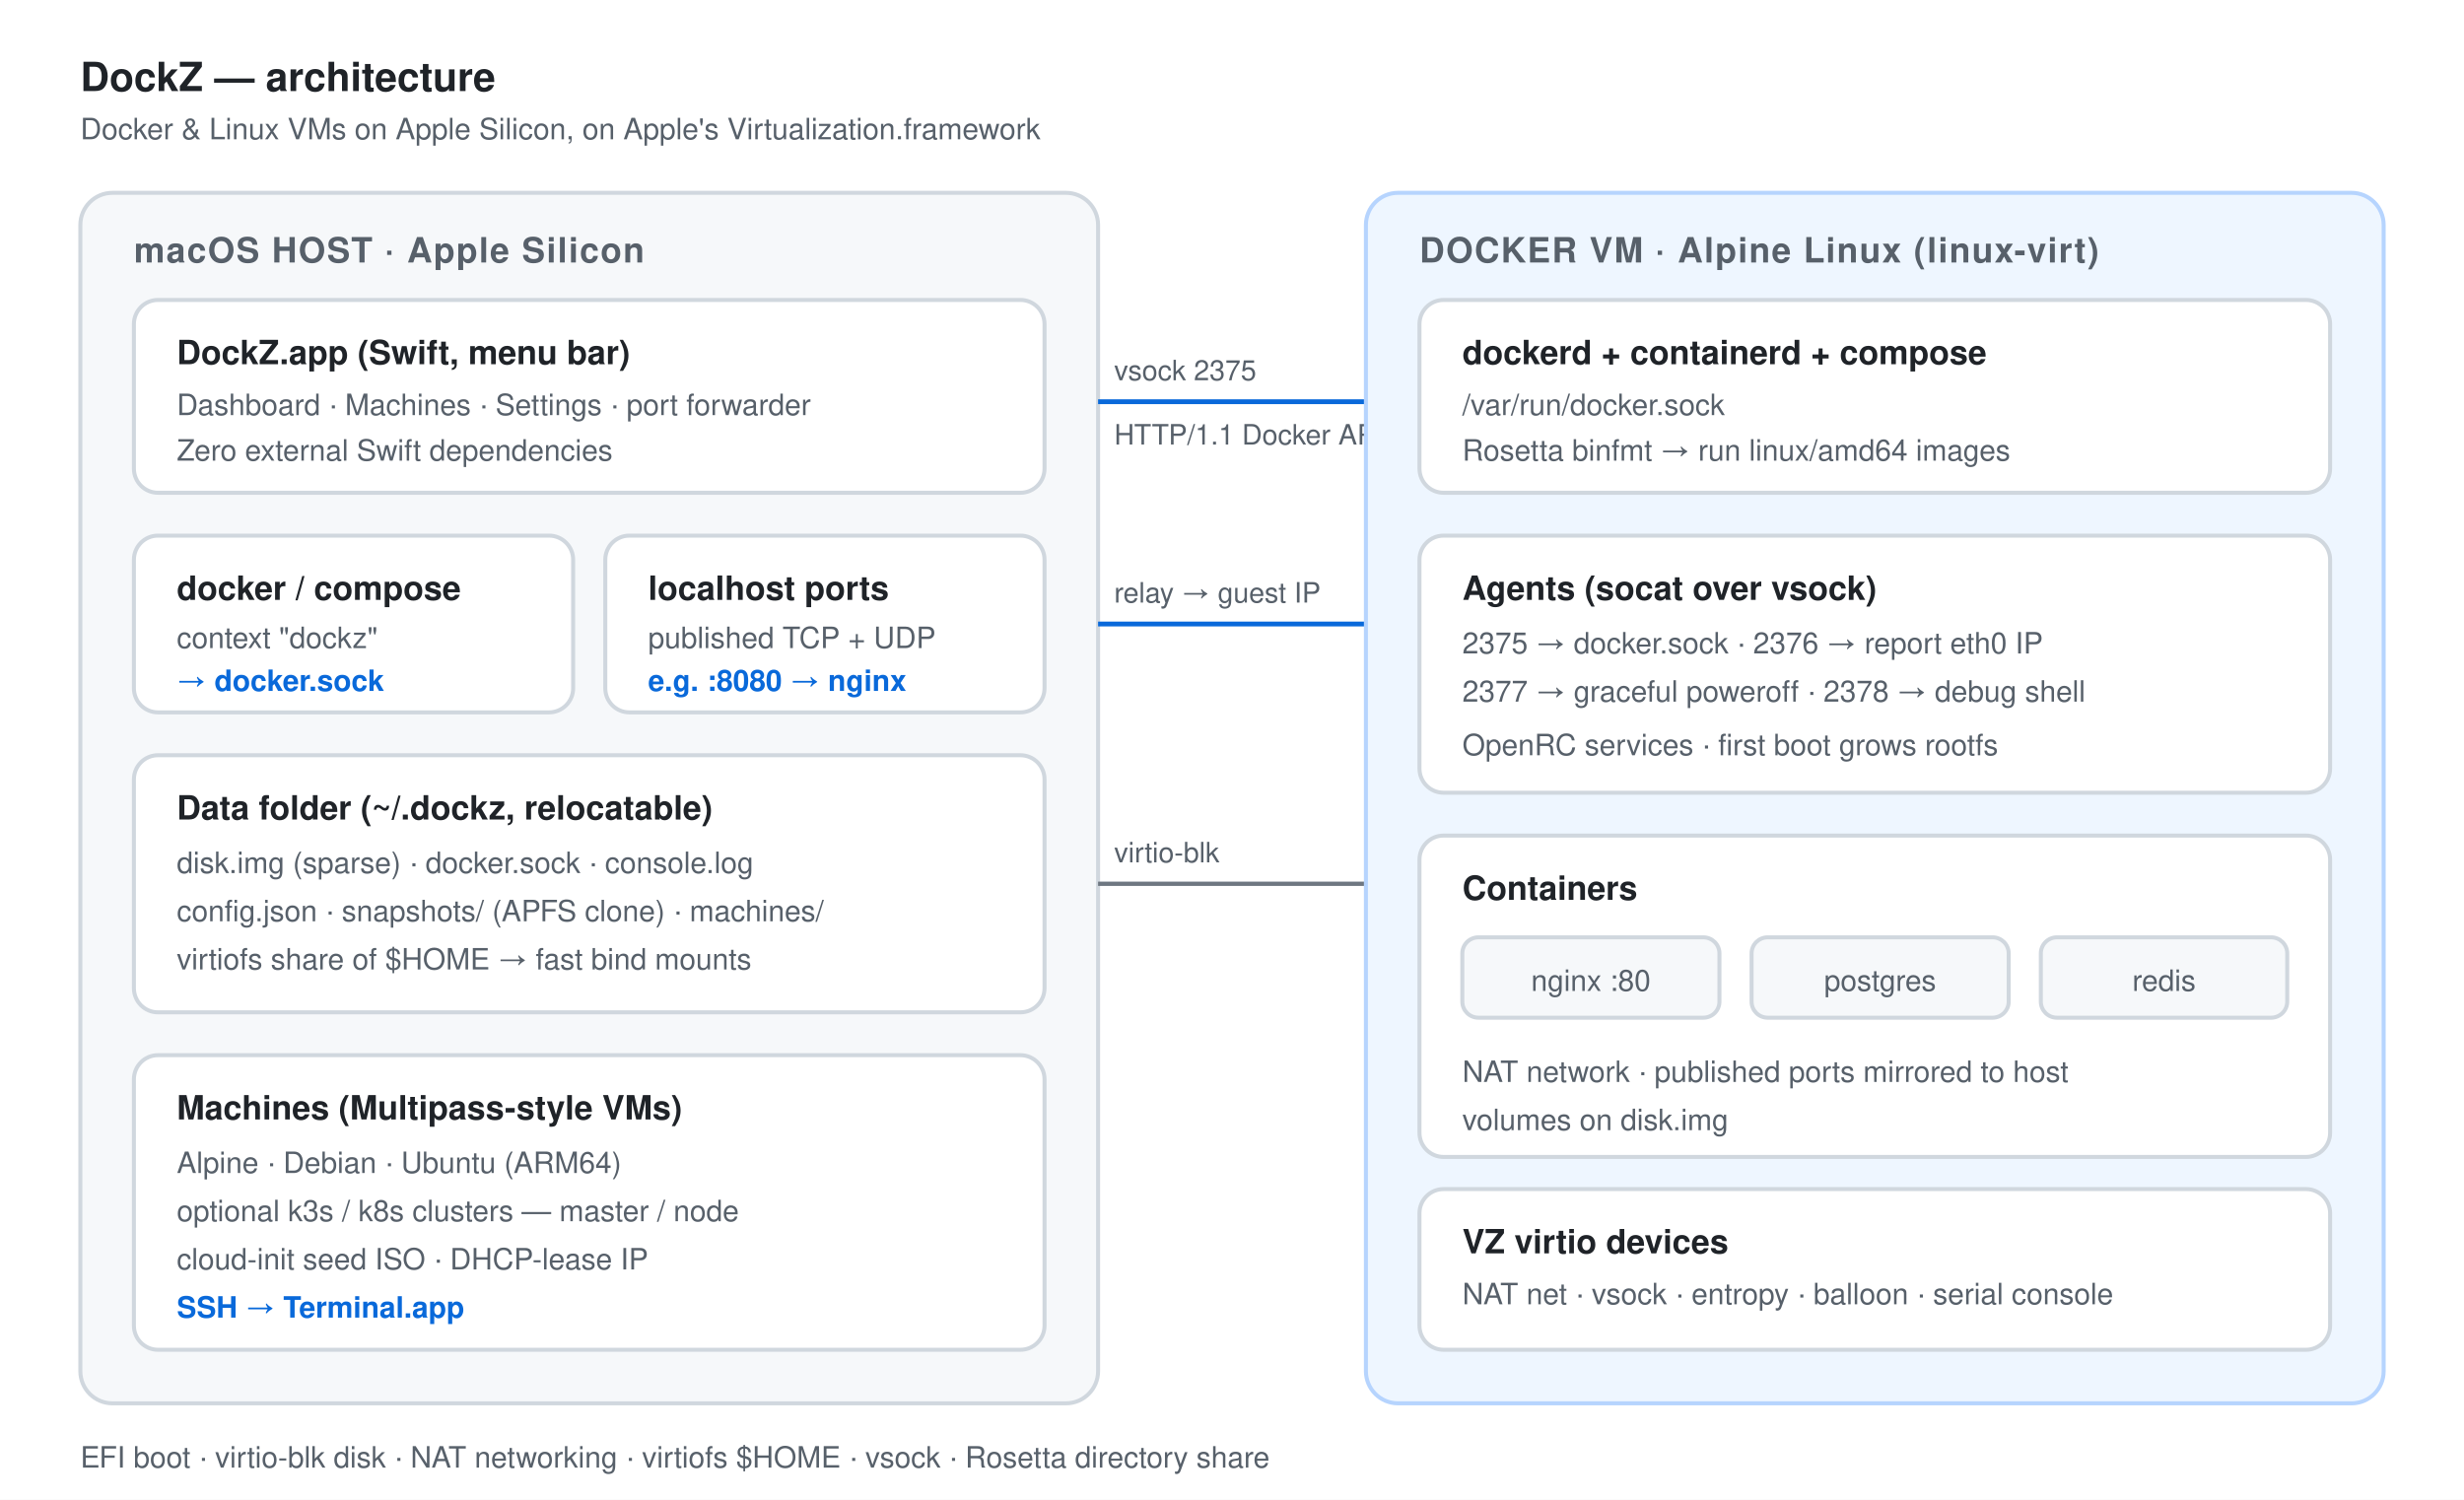
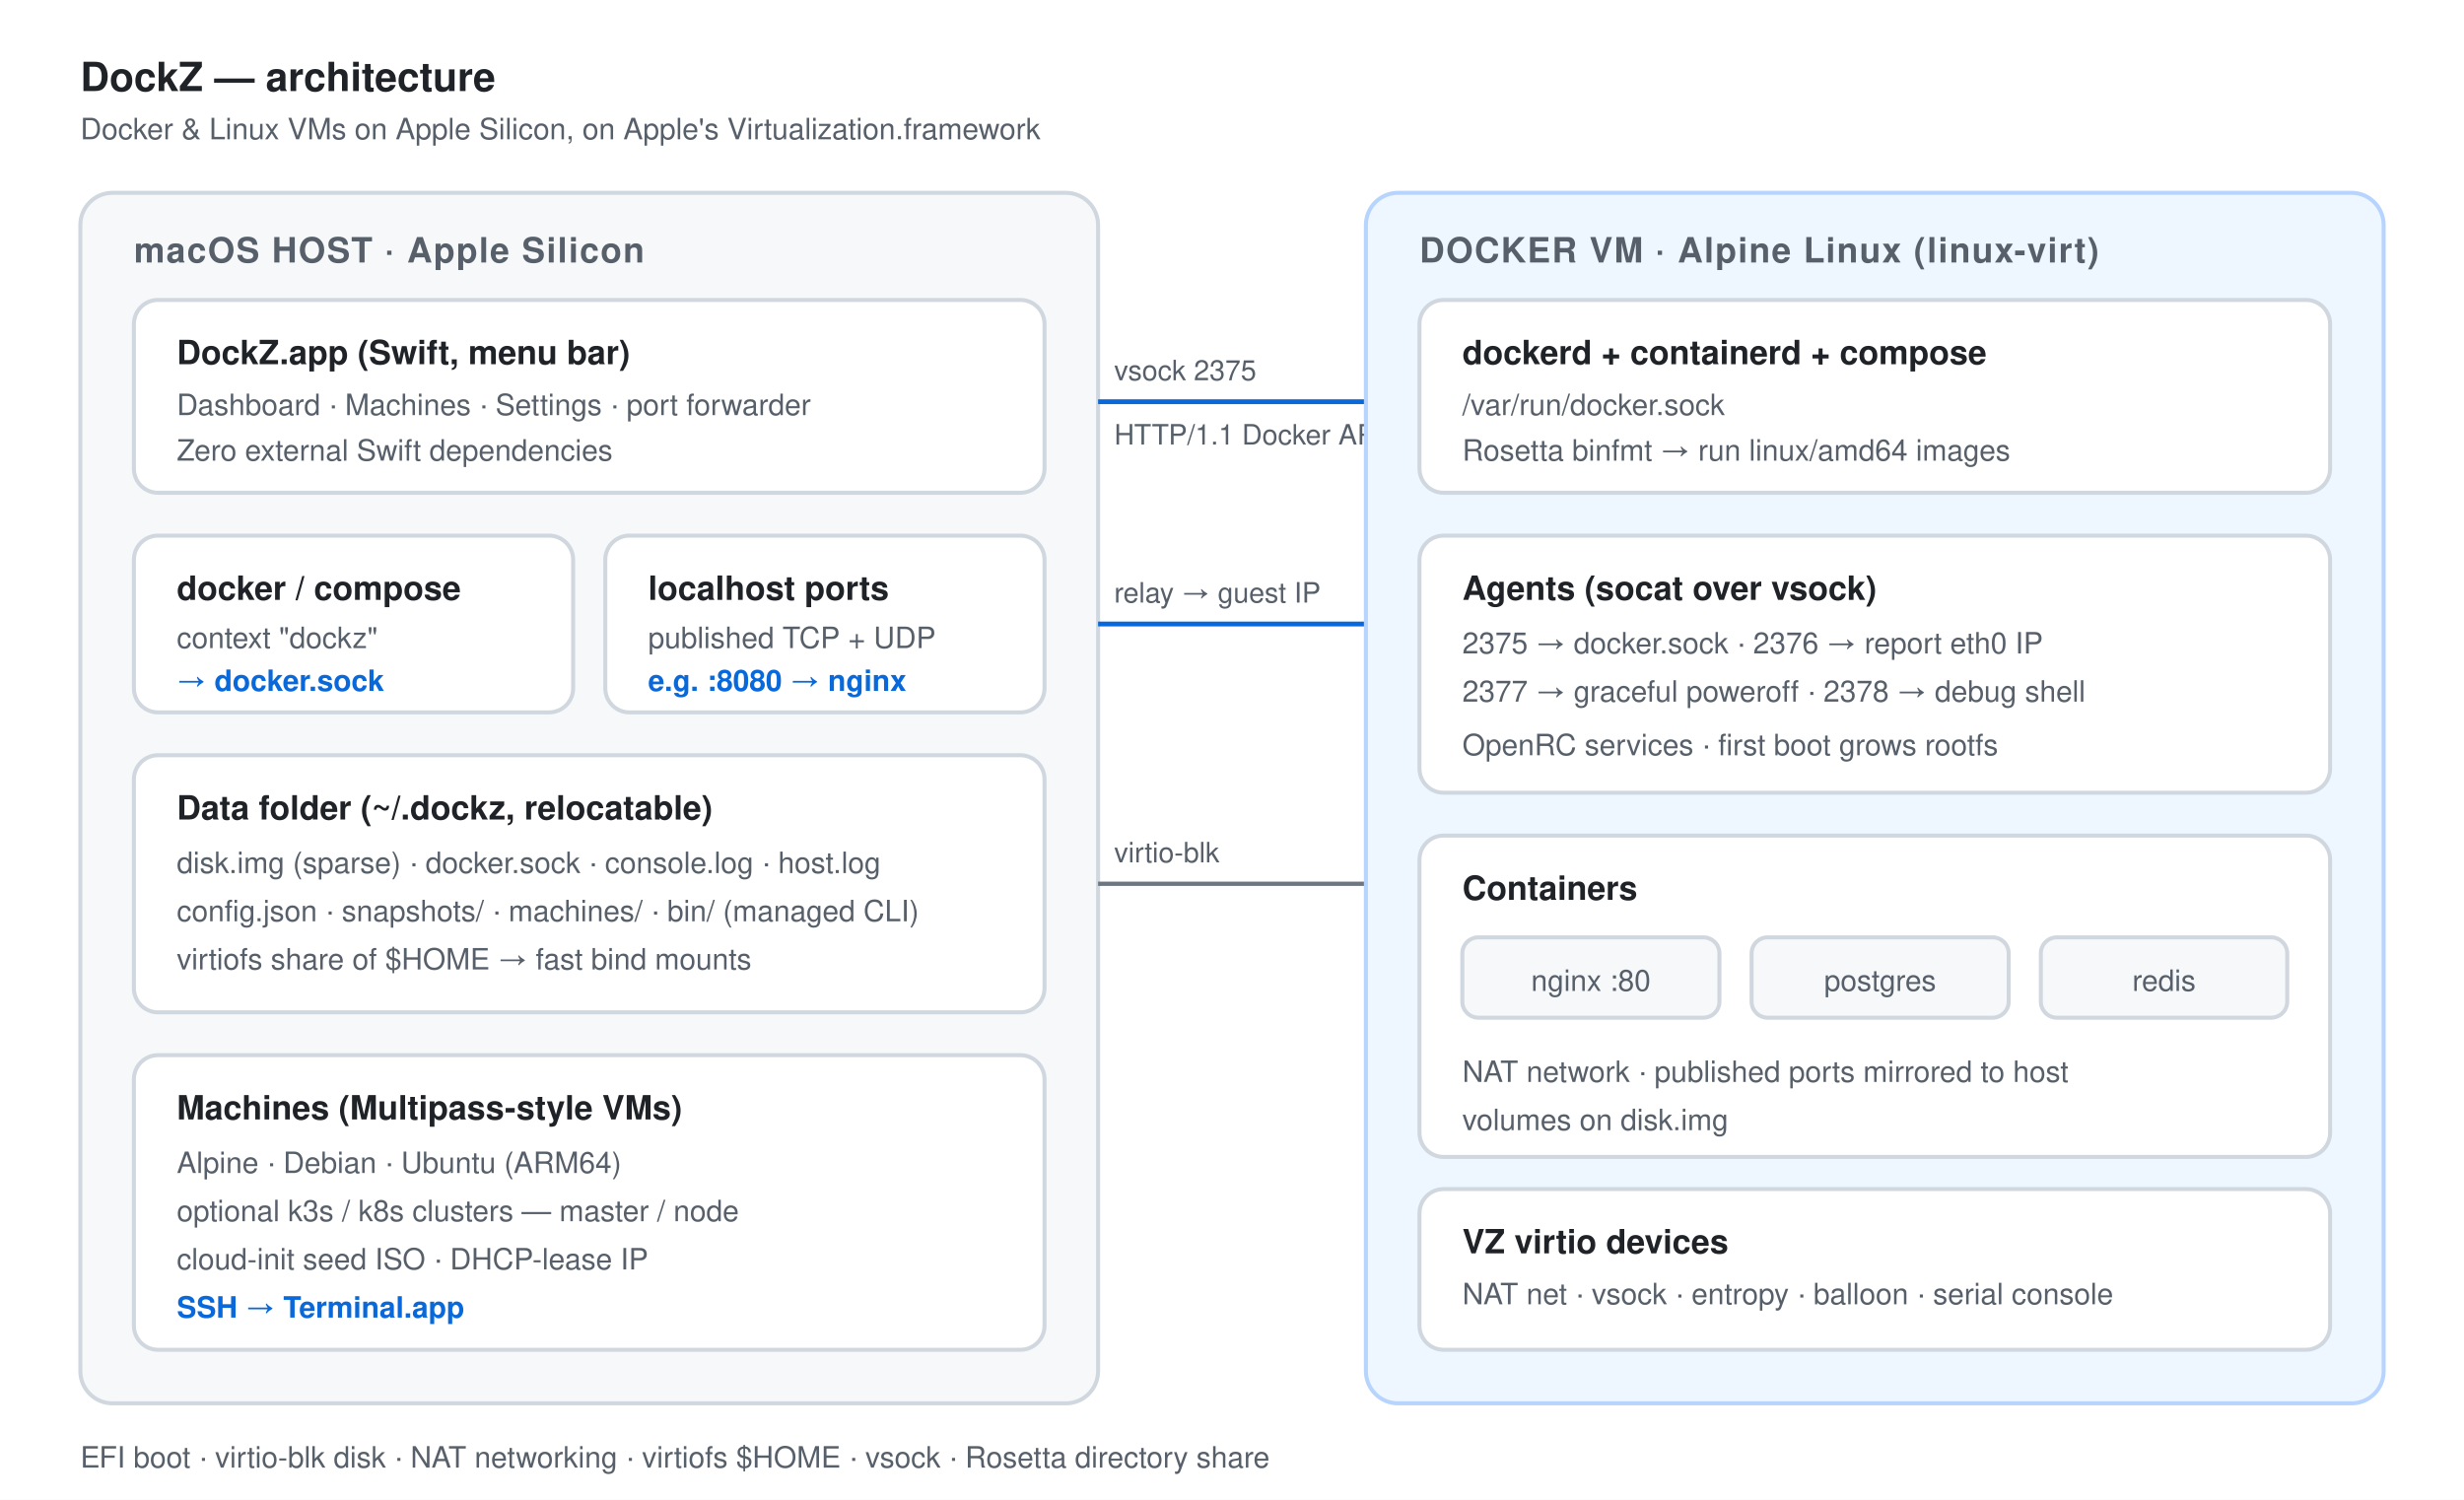
<svg xmlns="http://www.w3.org/2000/svg" width="920" height="560" viewBox="0 0 920 560" font-family="-apple-system, BlinkMacSystemFont, 'Segoe UI', Helvetica, Arial, sans-serif">
  <style>
    .card   { fill: #ffffff; stroke: #d0d7de; stroke-width: 1.5; }
    .host   { fill: #f6f8fa; stroke: #d0d7de; stroke-width: 1.5; }
    .guest  { fill: #eef6ff; stroke: #b6d4fe; stroke-width: 1.5; }
    .title  { font-size: 15px; font-weight: 700; fill: #1f2328; }
    .zone   { font-size: 13px; font-weight: 700; fill: #57606a; letter-spacing: .04em; }
    .label  { font-size: 12.5px; fill: #1f2328; }
    .sub    { font-size: 11px; fill: #57606a; }
    .pill   { font-size: 11px; font-weight: 600; fill: #0969da; }
    .edge   { stroke: #6e7781; stroke-width: 1.6; fill: none; }
    .edgep  { stroke: #0969da; stroke-width: 1.8; fill: none; }
    .edget  { font-size: 10.5px; fill: #57606a; }
    @media (prefers-color-scheme: dark) {
      .card  { fill: #161b22; stroke: #30363d; }
      .host  { fill: #0d1117; stroke: #30363d; }
      .guest { fill: #0d1f33; stroke: #1f4b78; }
      .title { fill: #e6edf3; } .zone { fill: #8b949e; }
      .label { fill: #e6edf3; } .sub { fill: #8b949e; }
      .pill  { fill: #58a6ff; } .edge { stroke: #8b949e; }
      .edgep { stroke: #58a6ff; } .edget { fill: #8b949e; }
    }
    .bg { fill: #ffffff; }
    @media (prefers-color-scheme: dark) { .bg { fill: #0d1117; } }
  </style>
  <rect class="bg" x="0" y="0" width="920" height="560" />
  <text x="30" y="34" class="title">DockZ — architecture</text>
  <text x="30" y="52" class="sub">Docker &amp; Linux VMs on Apple Silicon, on Apple's Virtualization.framework</text>
  <rect x="30" y="72" width="380" height="452" rx="12" class="host" />
  <text x="50" y="98" class="zone">macOS HOST · Apple Silicon</text>
  <rect x="50" y="112" width="340" height="72" rx="9" class="card" />
  <text x="66" y="136" class="label" font-weight="700">DockZ.app (Swift, menu bar)</text>
  <text x="66" y="155" class="sub">Dashboard · Machines · Settings · port forwarder</text>
  <text x="66" y="172" class="sub">Zero external Swift dependencies</text>
  <rect x="50" y="200" width="164" height="66" rx="9" class="card" />
  <text x="66" y="224" class="label" font-weight="700">docker / compose</text>
  <text x="66" y="242" class="sub">context "dockz"</text>
  <text x="66" y="258" class="pill">→ docker.sock</text>
  <rect x="226" y="200" width="164" height="66" rx="9" class="card" />
  <text x="242" y="224" class="label" font-weight="700">localhost ports</text>
  <text x="242" y="242" class="sub">published TCP + UDP</text>
  <text x="242" y="258" class="pill">e.g. :8080 → nginx</text>
  <rect x="50" y="282" width="340" height="96" rx="9" class="card" />
  <text x="66" y="306" class="label" font-weight="700">Data folder (~/.dockz, relocatable)</text>
-   <text x="66" y="326" class="sub">disk.img (sparse) · docker.sock · console.log</text>
-   <text x="66" y="344" class="sub">config.json · snapshots/ (APFS clone) · machines/</text>
+   <text x="66" y="326" class="sub">disk.img (sparse) · docker.sock · console.log · host.log</text>
+   <text x="66" y="344" class="sub">config.json · snapshots/ · machines/ · bin/ (managed CLI)</text>
  <text x="66" y="362" class="sub">virtiofs share of $HOME → fast bind mounts</text>
  <rect x="50" y="394" width="340" height="110" rx="9" class="card" />
  <text x="66" y="418" class="label" font-weight="700">Machines (Multipass-style VMs)</text>
  <text x="66" y="438" class="sub">Alpine · Debian · Ubuntu (ARM64)</text>
  <text x="66" y="456" class="sub">optional k3s / k8s clusters — master / node</text>
  <text x="66" y="474" class="sub">cloud-init seed ISO · DHCP-lease IP</text>
  <text x="66" y="492" class="pill">SSH → Terminal.app</text>
  <line x1="410" y1="150" x2="510" y2="150" class="edgep" />
  <text x="416" y="142" class="edget">vsock 2375</text>
  <text x="416" y="166" class="edget">HTTP/1.1 Docker API</text>
  <line x1="410" y1="233" x2="510" y2="233" class="edgep" />
  <text x="416" y="225" class="edget">relay → guest IP</text>
  <line x1="410" y1="330" x2="510" y2="330" class="edge" />
  <text x="416" y="322" class="edget">virtio-blk</text>
  <rect x="510" y="72" width="380" height="452" rx="12" class="guest" />
  <text x="530" y="98" class="zone">DOCKER VM · Alpine Linux (linux-virt)</text>
  <rect x="530" y="112" width="340" height="72" rx="9" class="card" />
  <text x="546" y="136" class="label" font-weight="700">dockerd + containerd + compose</text>
  <text x="546" y="155" class="sub">/var/run/docker.sock</text>
  <text x="546" y="172" class="sub">Rosetta binfmt → run linux/amd64 images</text>
  <rect x="530" y="200" width="340" height="96" rx="9" class="card" />
  <text x="546" y="224" class="label" font-weight="700">Agents (socat over vsock)</text>
  <text x="546" y="244" class="sub">2375 → docker.sock   ·   2376 → report eth0 IP</text>
  <text x="546" y="262" class="sub">2377 → graceful poweroff   ·   2378 → debug shell</text>
  <text x="546" y="282" class="sub">OpenRC services · first boot grows rootfs</text>
  <rect x="530" y="312" width="340" height="120" rx="9" class="card" />
  <text x="546" y="336" class="label" font-weight="700">Containers</text>
  <g>
    <rect x="546" y="350" width="96" height="30" rx="6" class="host" />
    <text x="594" y="370" class="sub" text-anchor="middle">nginx :80</text>
    <rect x="654" y="350" width="96" height="30" rx="6" class="host" />
    <text x="702" y="370" class="sub" text-anchor="middle">postgres</text>
    <rect x="762" y="350" width="92" height="30" rx="6" class="host" />
    <text x="808" y="370" class="sub" text-anchor="middle">redis</text>
  </g>
  <text x="546" y="404" class="sub">NAT network · published ports mirrored to host</text>
  <text x="546" y="422" class="sub">volumes on disk.img</text>
  <rect x="530" y="444" width="340" height="60" rx="9" class="card" />
  <text x="546" y="468" class="label" font-weight="700">VZ virtio devices</text>
  <text x="546" y="487" class="sub">NAT net · vsock · entropy · balloon · serial console</text>
  <text x="30" y="548" class="sub">EFI boot · virtio-blk disk · NAT networking · virtiofs $HOME · vsock · Rosetta directory share</text>
</svg>
